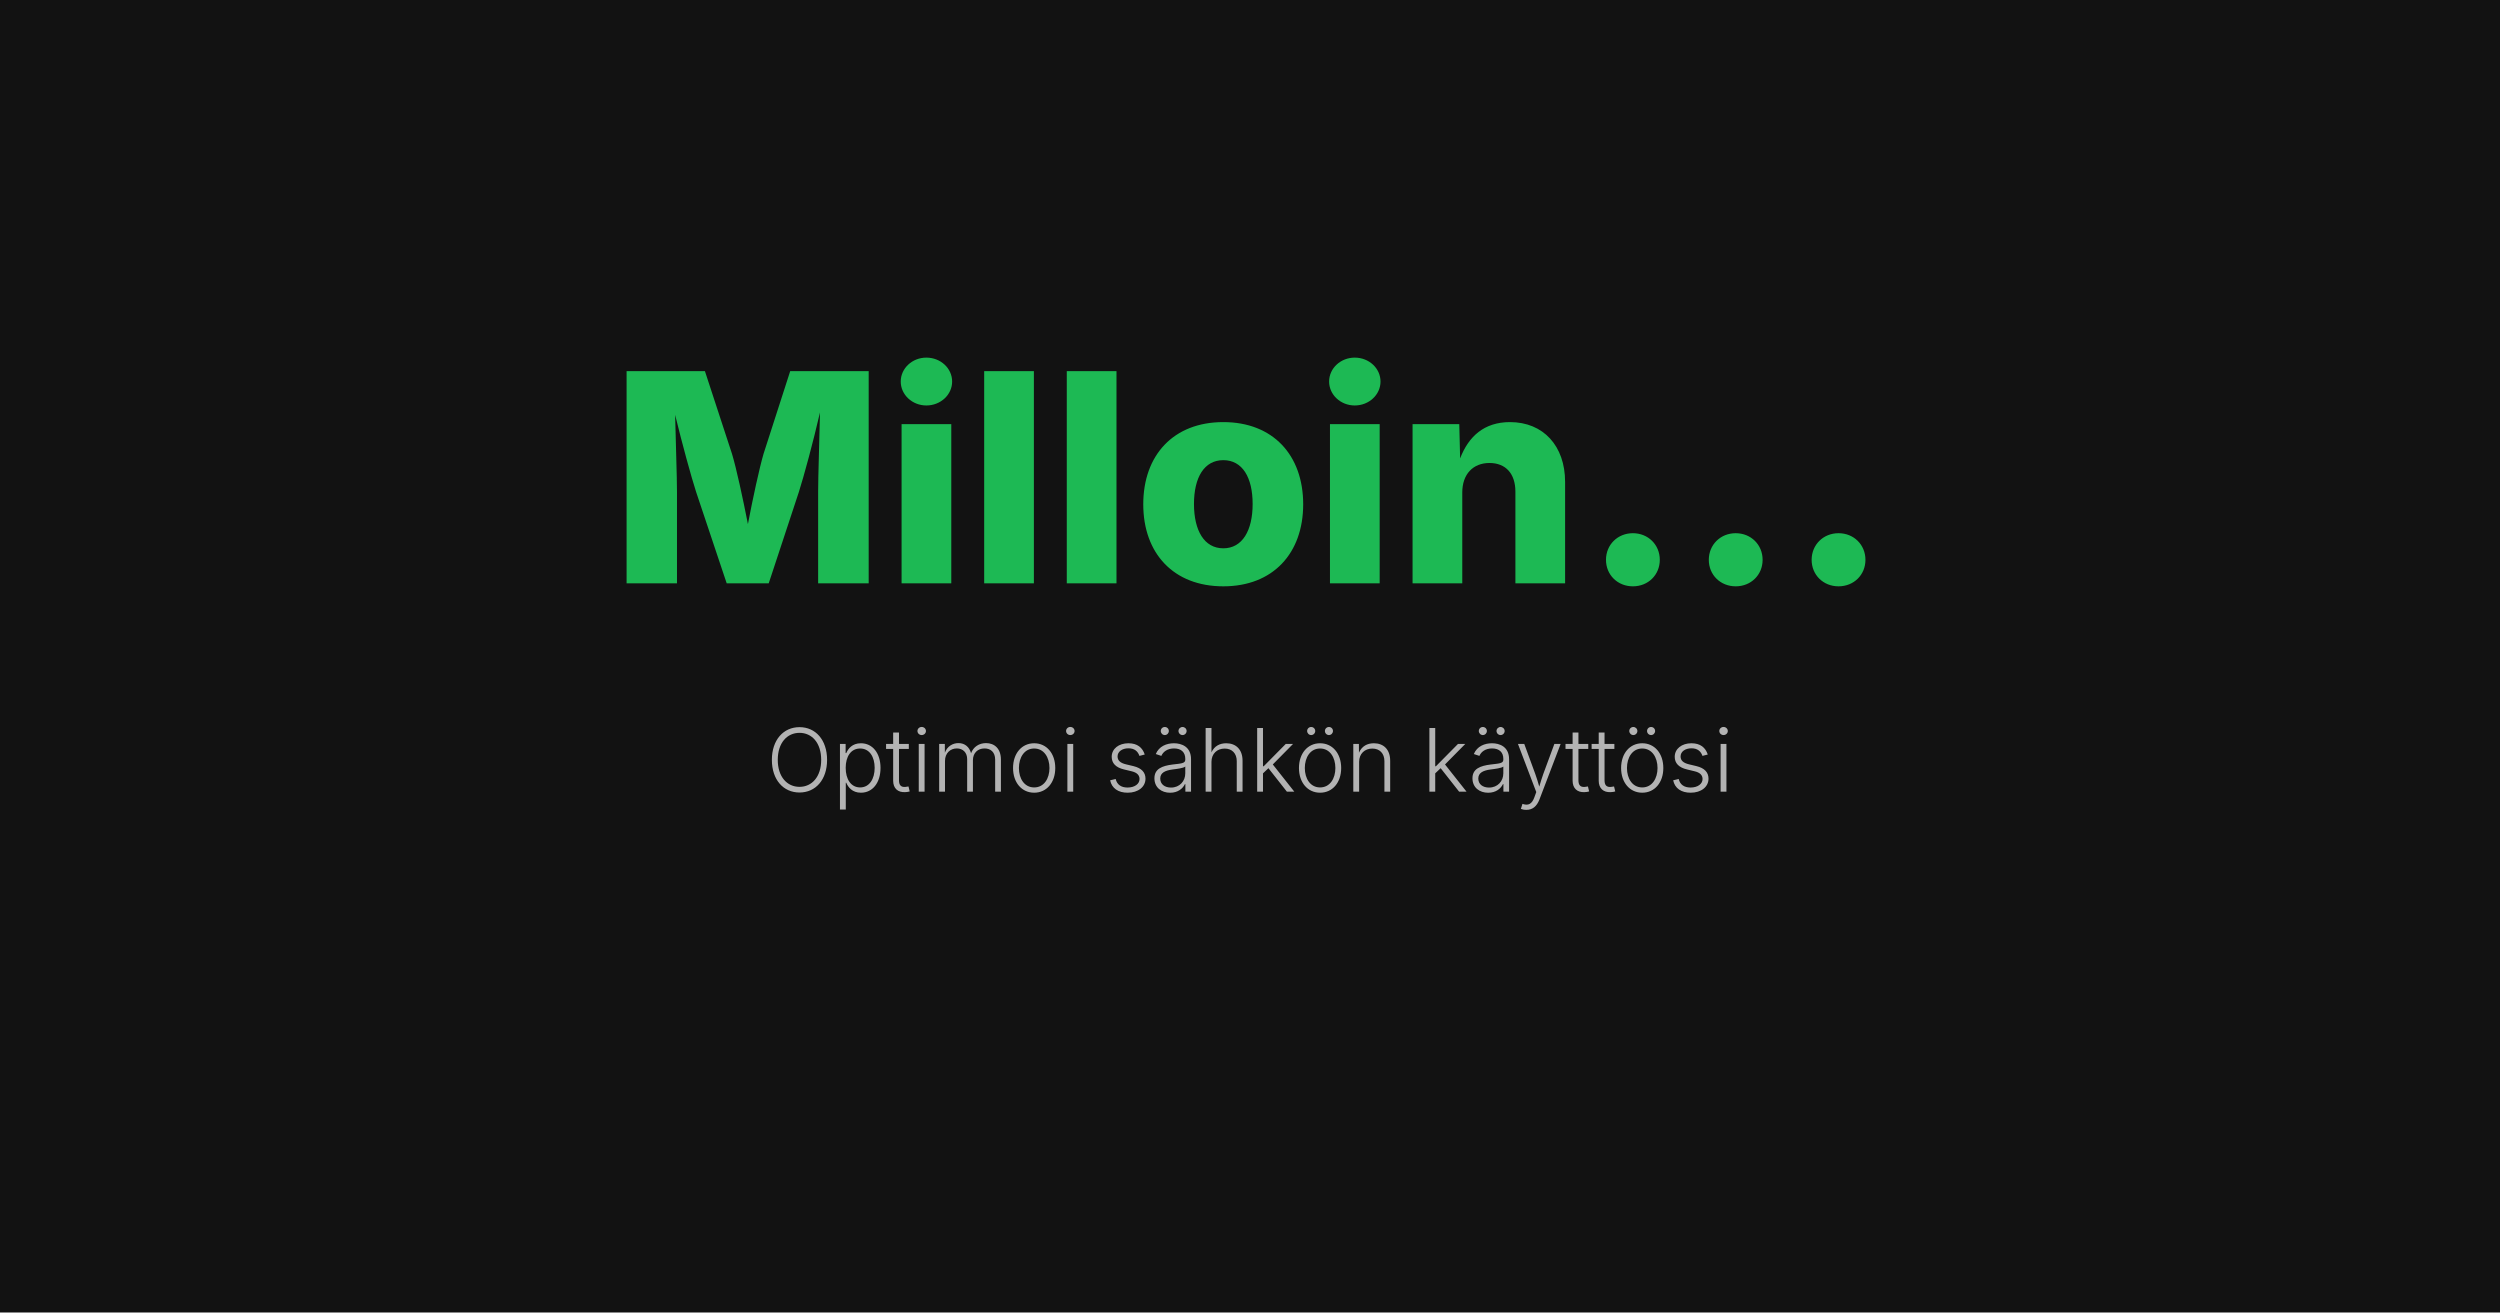
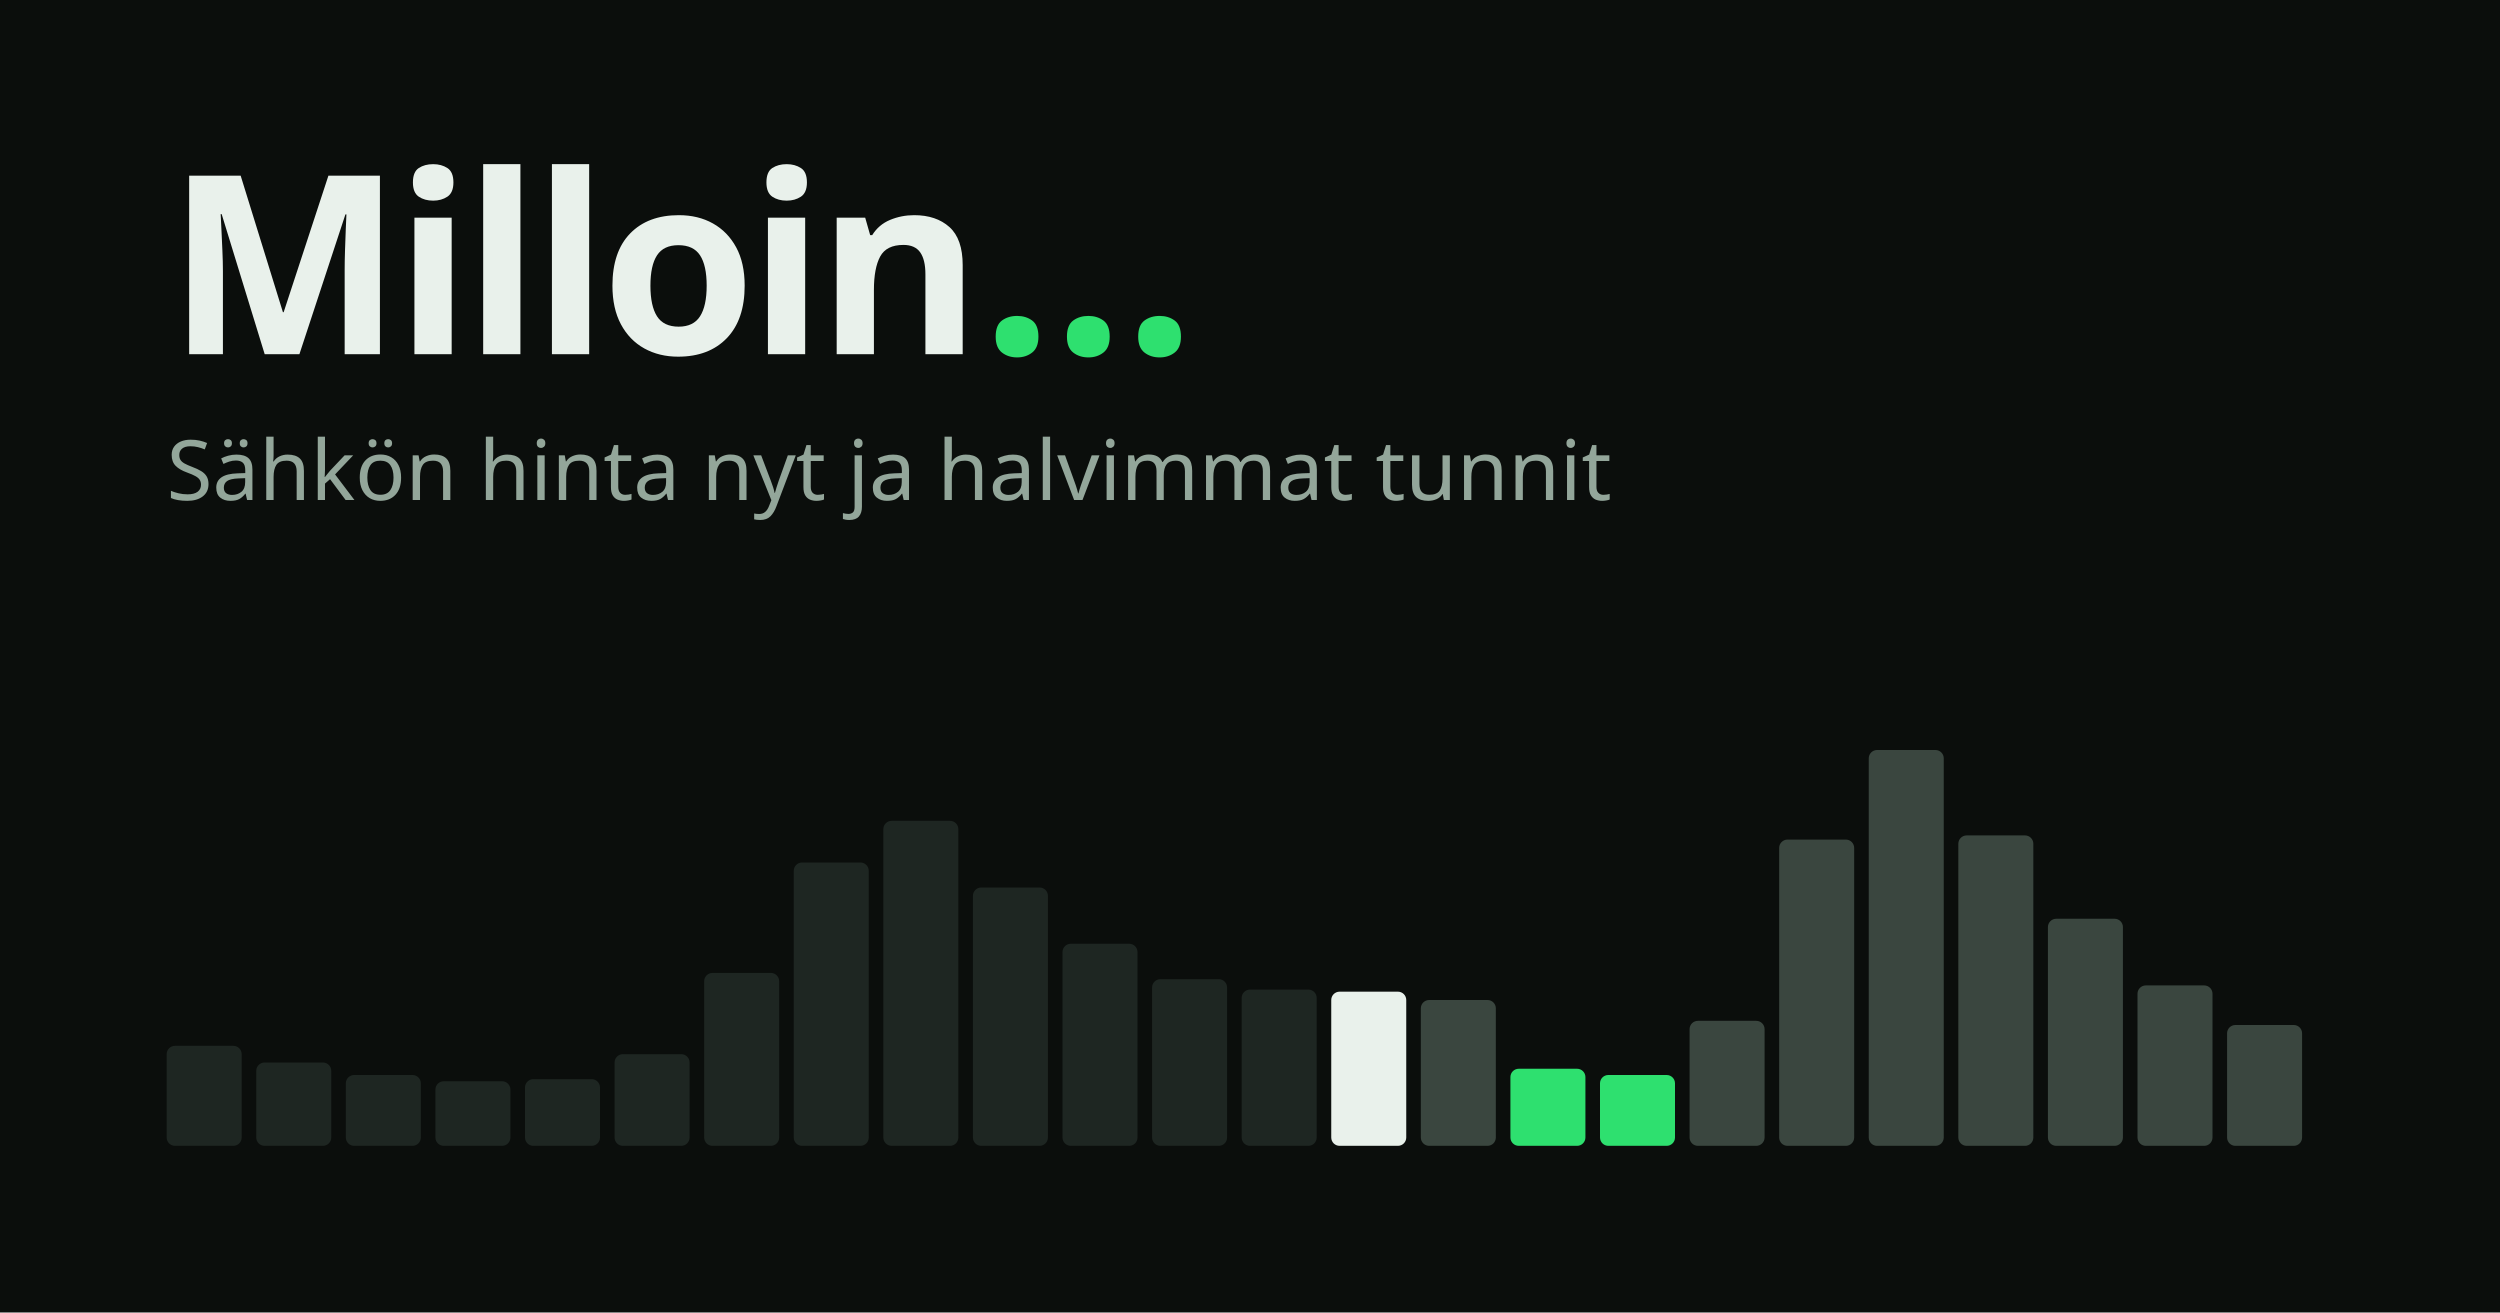
<svg xmlns="http://www.w3.org/2000/svg" width="1200" height="630" viewBox="0 0 1200 630">
-   <rect width="1200" height="630" fill="#121212" />
-   <text x="600" y="280" font-family="'Montserrat', 'Inter', sans-serif" font-size="140" font-weight="800" fill="#1db954" text-anchor="middle">
-     Milloin...
+   <rect width="1200" height="630" fill="#0B0E0C" />
+   <text x="80" y="170" font-family="'IBM Plex Sans', system-ui, sans-serif" font-size="120" font-weight="700" letter-spacing="-3.6" fill="#E9F1EB">Milloin<tspan fill="#2EE06F">…</tspan>
  </text>
-   <text x="600" y="380" font-family="'Inter', sans-serif" font-size="42" font-weight="300" fill="#b3b3b3" text-anchor="middle">
-     Optimoi sähkön käyttösi
-   </text>
+   <text x="80" y="240" font-family="'IBM Plex Sans', system-ui, sans-serif" font-size="40" fill="#93A69A">Sähkön hinta nyt ja halvimmat tunnit</text>
+   <g>
+     <rect x="80" y="502" width="36" height="48" rx="4" fill="#1E2622" />
+     <rect x="123" y="510" width="36" height="40" rx="4" fill="#1E2622" />
+     <rect x="166" y="516" width="36" height="34" rx="4" fill="#1E2622" />
+     <rect x="209" y="519" width="36" height="31" rx="4" fill="#1E2622" />
+     <rect x="252" y="518" width="36" height="32" rx="4" fill="#1E2622" />
+     <rect x="295" y="506" width="36" height="44" rx="4" fill="#1E2622" />
+     <rect x="338" y="467" width="36" height="83" rx="4" fill="#1E2622" />
+     <rect x="381" y="414" width="36" height="136" rx="4" fill="#1E2622" />
+     <rect x="424" y="394" width="36" height="156" rx="4" fill="#1E2622" />
+     <rect x="467" y="426" width="36" height="124" rx="4" fill="#1E2622" />
+     <rect x="510" y="453" width="36" height="97" rx="4" fill="#1E2622" />
+     <rect x="553" y="470" width="36" height="80" rx="4" fill="#1E2622" />
+     <rect x="596" y="475" width="36" height="75" rx="4" fill="#1E2622" />
+     <rect x="639" y="476" width="36" height="74" rx="4" fill="#E9F1EB" />
+     <rect x="682" y="480" width="36" height="70" rx="4" fill="#3A463F" />
+     <rect x="725" y="513" width="36" height="37" rx="4" fill="#2EE06F" />
+     <rect x="768" y="516" width="36" height="34" rx="4" fill="#2EE06F" />
+     <rect x="811" y="490" width="36" height="60" rx="4" fill="#3A463F" />
+     <rect x="854" y="403" width="36" height="147" rx="4" fill="#3A463F" />
+     <rect x="897" y="360" width="36" height="190" rx="4" fill="#3A463F" />
+     <rect x="940" y="401" width="36" height="149" rx="4" fill="#3A463F" />
+     <rect x="983" y="441" width="36" height="109" rx="4" fill="#3A463F" />
+     <rect x="1026" y="473" width="36" height="77" rx="4" fill="#3A463F" />
+     <rect x="1069" y="492" width="36" height="58" rx="4" fill="#3A463F" />
+   </g>
</svg>
